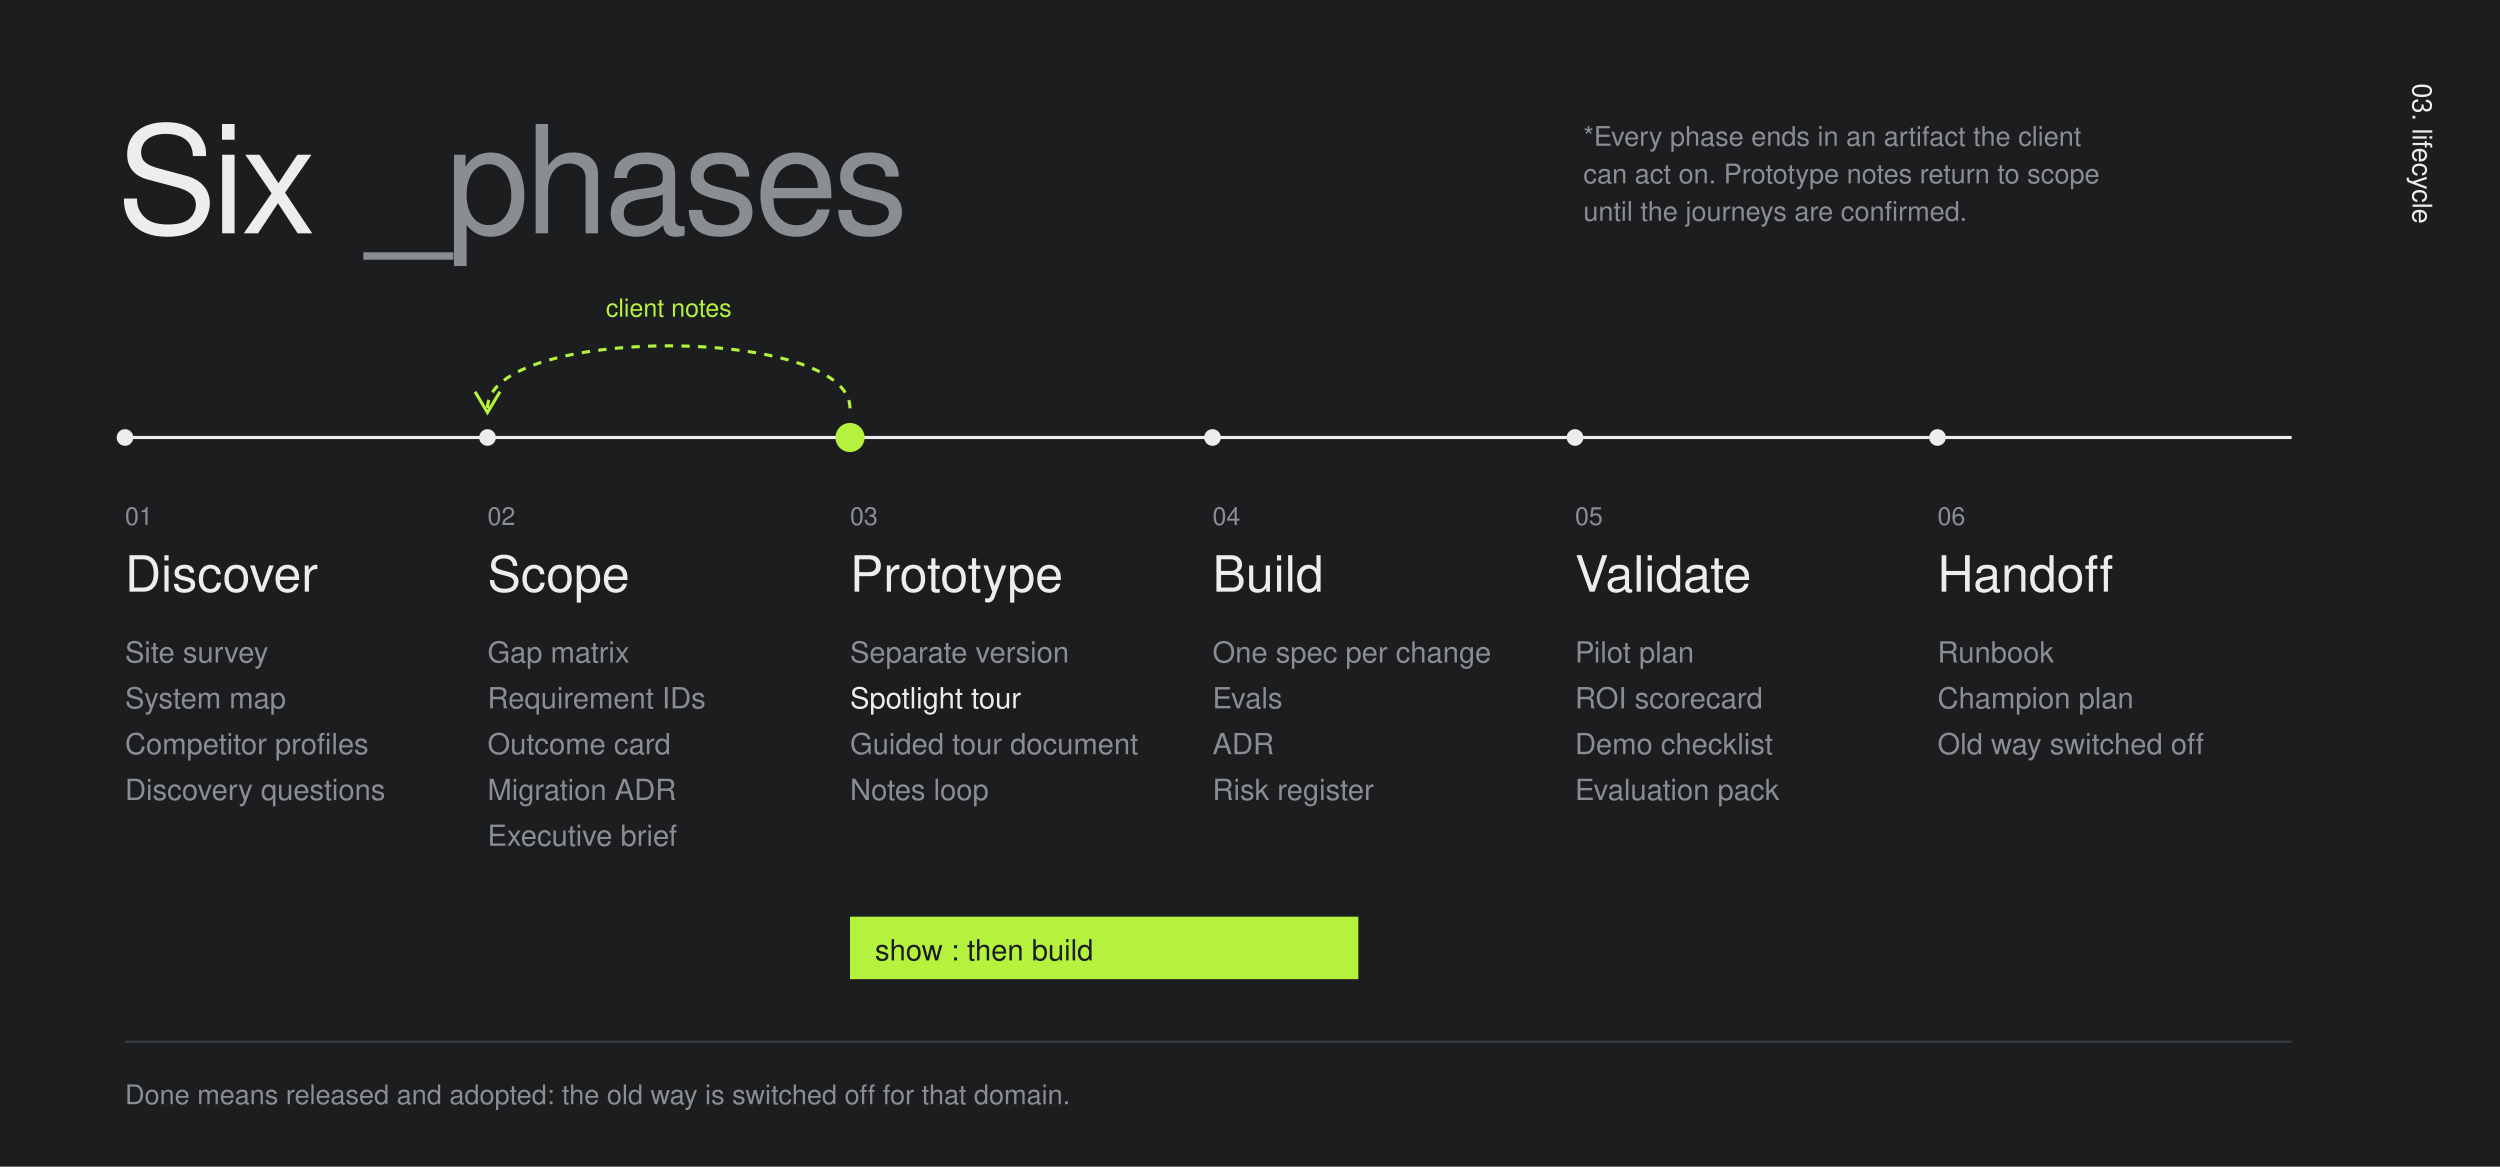
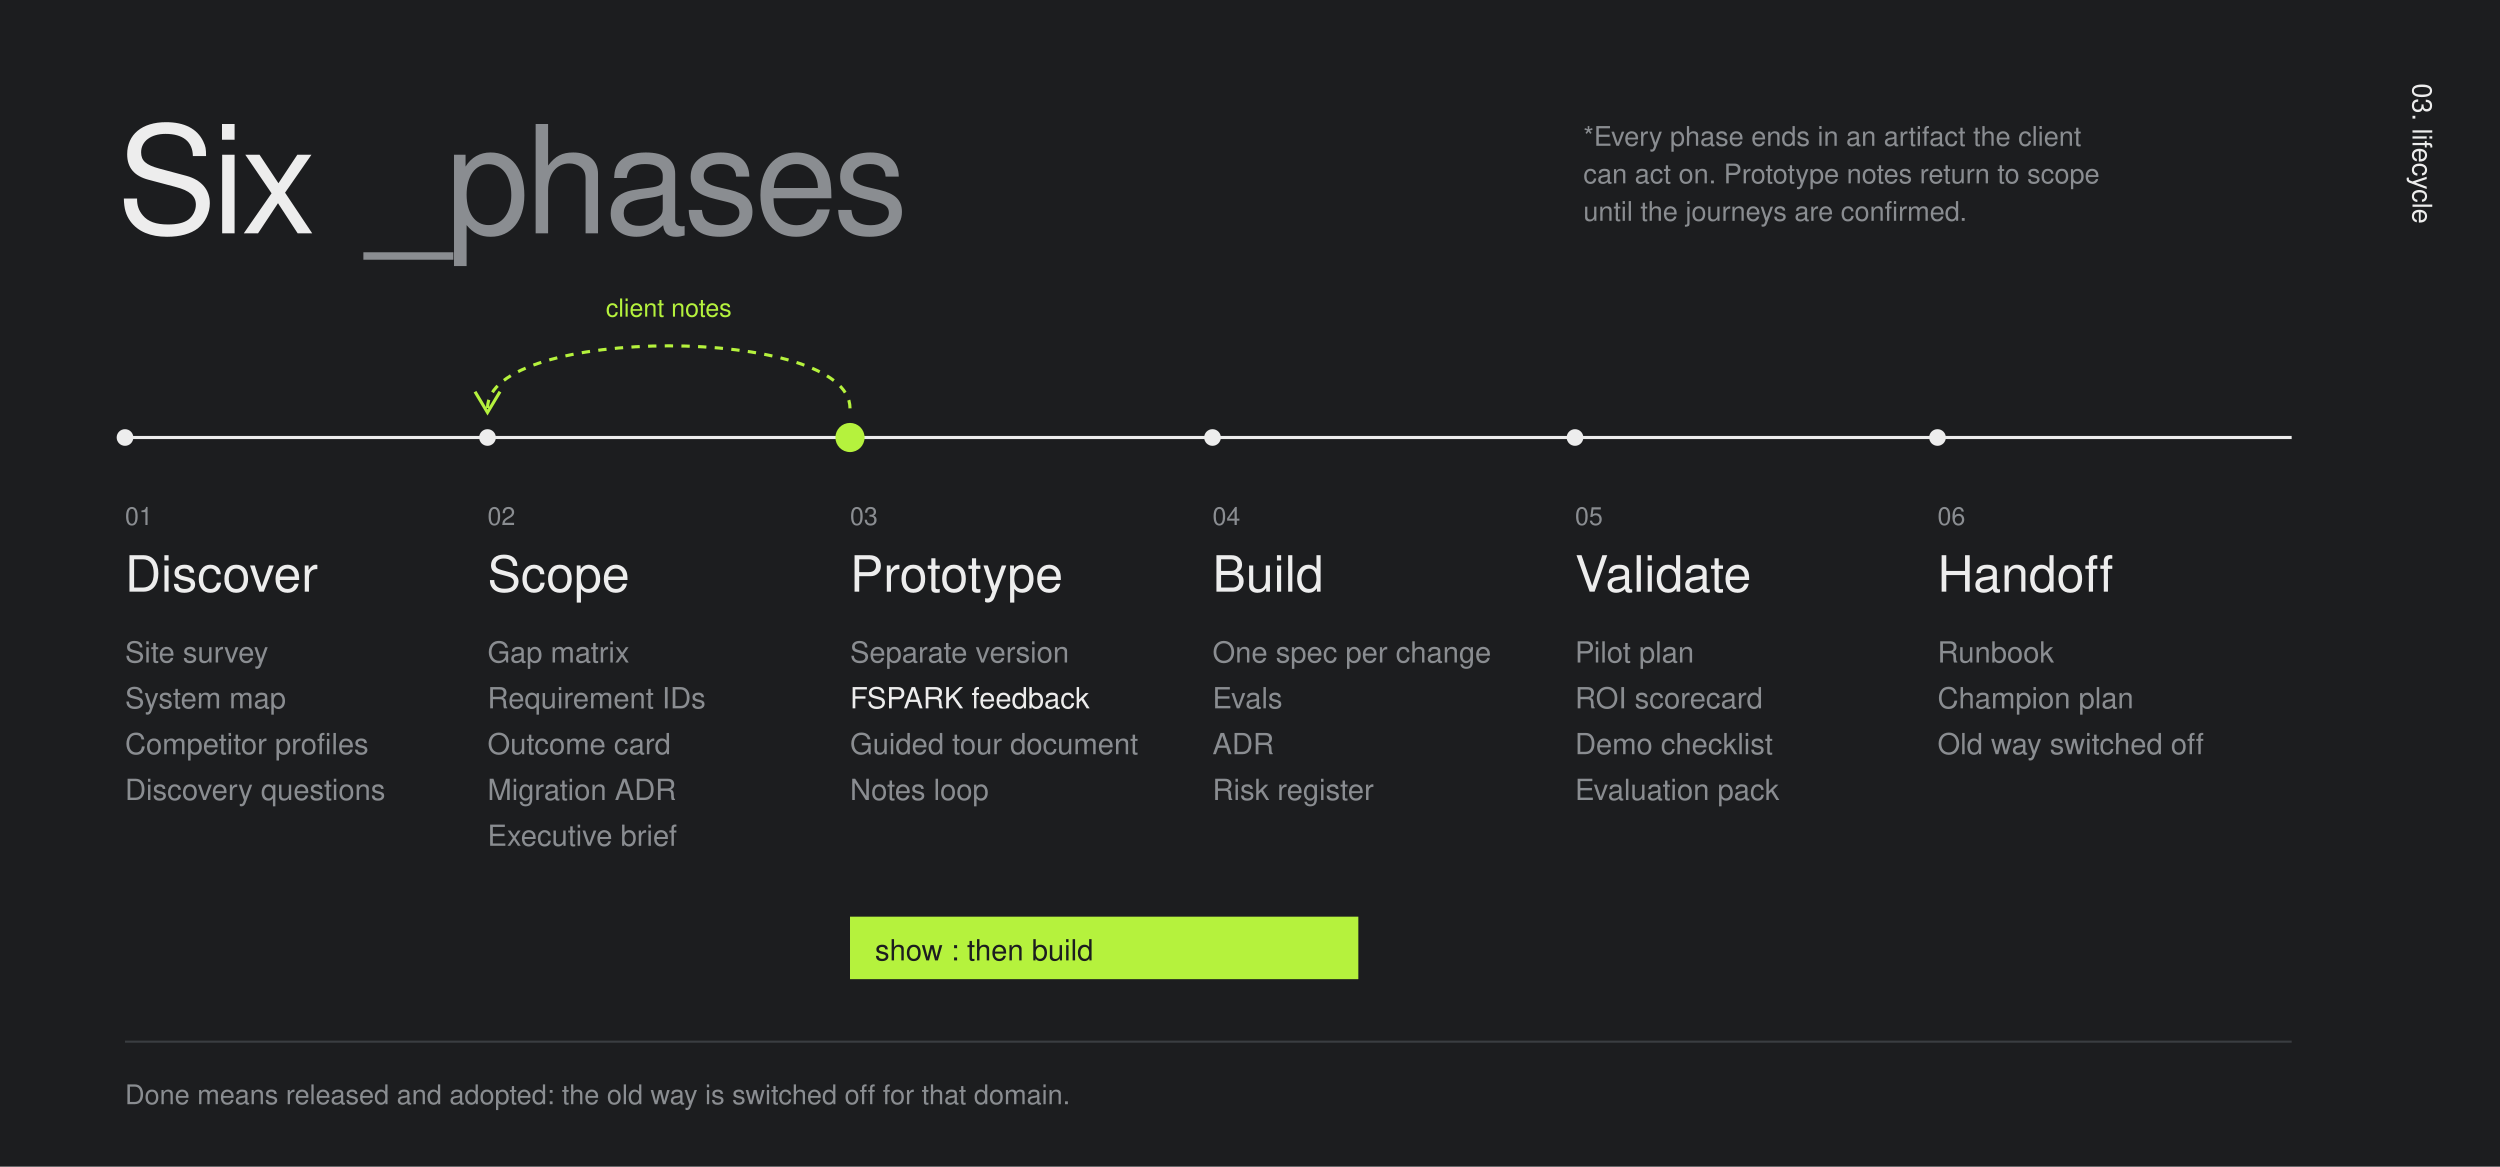
<svg xmlns="http://www.w3.org/2000/svg" viewBox="0 0 1200 560" role="img" aria-labelledby="t d">
  <rect width="1200" height="560" fill="#1C1D1F" />
  <g font-family="Helvetica Neue, Helvetica, Arial, sans-serif">
    <text transform="translate(1158 40) rotate(90)" fill="#EDEDED" font-size="13">03.   lifecycle</text>
    <text x="56" y="112" fill="#EDEDED" font-size="72" font-weight="500" letter-spacing="-2">Six</text>
    <text x="176" y="112" fill="#8A8D91" font-size="72" font-weight="300" letter-spacing="-2">_phases</text>
    <text x="760" y="70" fill="#8A8D91" font-size="13">*Every phase ends in an artifact the client</text>
    <text x="760" y="88" fill="#8A8D91" font-size="13">can act on. Prototype notes return to scope</text>
    <text x="760" y="106" fill="#8A8D91" font-size="13">until the journeys are confirmed.</text>
    <line x1="60" y1="210" x2="1100" y2="210" stroke="#EDEDED" stroke-width="1.5" />
    <g fill="#EDEDED">
      <circle cx="60" cy="210" r="4" />
      <circle cx="234" cy="210" r="4" />
      <circle cx="408" cy="210" r="4" />
      <circle cx="582" cy="210" r="4" />
      <circle cx="756" cy="210" r="4" />
      <circle cx="930" cy="210" r="4" />
    </g>
    <circle cx="408" cy="210" r="7" fill="#B5F23D" />
    <path d="M408 196 C408 156 234 156 234 196" fill="none" stroke="#B5F23D" stroke-width="1.5" stroke-dasharray="4 4" />
    <path d="M228 188 L234 198 L240 188" fill="none" stroke="#B5F23D" stroke-width="1.5" />
    <text x="321" y="152" text-anchor="middle" fill="#B5F23D" font-size="12">client notes</text>
    <g font-size="14" fill="#8A8D91">
      <text x="60" y="252" font-size="12">01</text>
      <text x="60" y="284" fill="#EDEDED" font-size="24" font-weight="500">Discover</text>
      <text x="60" y="318">Site survey</text>
      <text x="60" y="340">System map</text>
      <text x="60" y="362">Competitor profiles</text>
      <text x="60" y="384">Discovery questions</text>
      <text x="234" y="252" font-size="12">02</text>
      <text x="234" y="284" fill="#EDEDED" font-size="24" font-weight="500">Scope</text>
      <text x="234" y="318">Gap matrix</text>
      <text x="234" y="340">Requirement IDs</text>
      <text x="234" y="362">Outcome card</text>
      <text x="234" y="384">Migration ADR</text>
      <text x="234" y="406">Executive brief</text>
      <text x="408" y="252" font-size="12">03</text>
      <text x="408" y="284" fill="#EDEDED" font-size="24" font-weight="500">Prototype</text>
      <text x="408" y="318">Separate version</text>
-       <text x="408" y="340" fill="#EDEDED">Spotlight tour</text>
+       <text x="408" y="340" fill="#EDEDED">FSPARK feedback</text>
      <text x="408" y="362">Guided tour document</text>
      <text x="408" y="384">Notes loop</text>
      <text x="582" y="252" font-size="12">04</text>
      <text x="582" y="284" fill="#EDEDED" font-size="24" font-weight="500">Build</text>
      <text x="582" y="318">One spec per change</text>
      <text x="582" y="340">Evals</text>
      <text x="582" y="362">ADR</text>
      <text x="582" y="384">Risk register</text>
      <text x="756" y="252" font-size="12">05</text>
      <text x="756" y="284" fill="#EDEDED" font-size="24" font-weight="500">Validate</text>
      <text x="756" y="318">Pilot plan</text>
      <text x="756" y="340">ROI scorecard</text>
      <text x="756" y="362">Demo checklist</text>
      <text x="756" y="384">Evaluation pack</text>
      <text x="930" y="252" font-size="12">06</text>
      <text x="930" y="284" fill="#EDEDED" font-size="24" font-weight="500">Handoff</text>
      <text x="930" y="318">Runbook</text>
      <text x="930" y="340">Champion plan</text>
      <text x="930" y="362">Old way switched off</text>
    </g>
    <rect x="408" y="440" width="244" height="30" fill="#B5F23D" />
    <text x="420" y="461" fill="#1C1D1F" font-size="14" font-weight="500">show : then build</text>
    <line x1="60" y1="500" x2="1100" y2="500" stroke="#3A3D41" />
    <text x="60" y="530" fill="#8A8D91" font-size="13">Done means released and adopted: the old way is switched off for that domain.</text>
  </g>
</svg>
